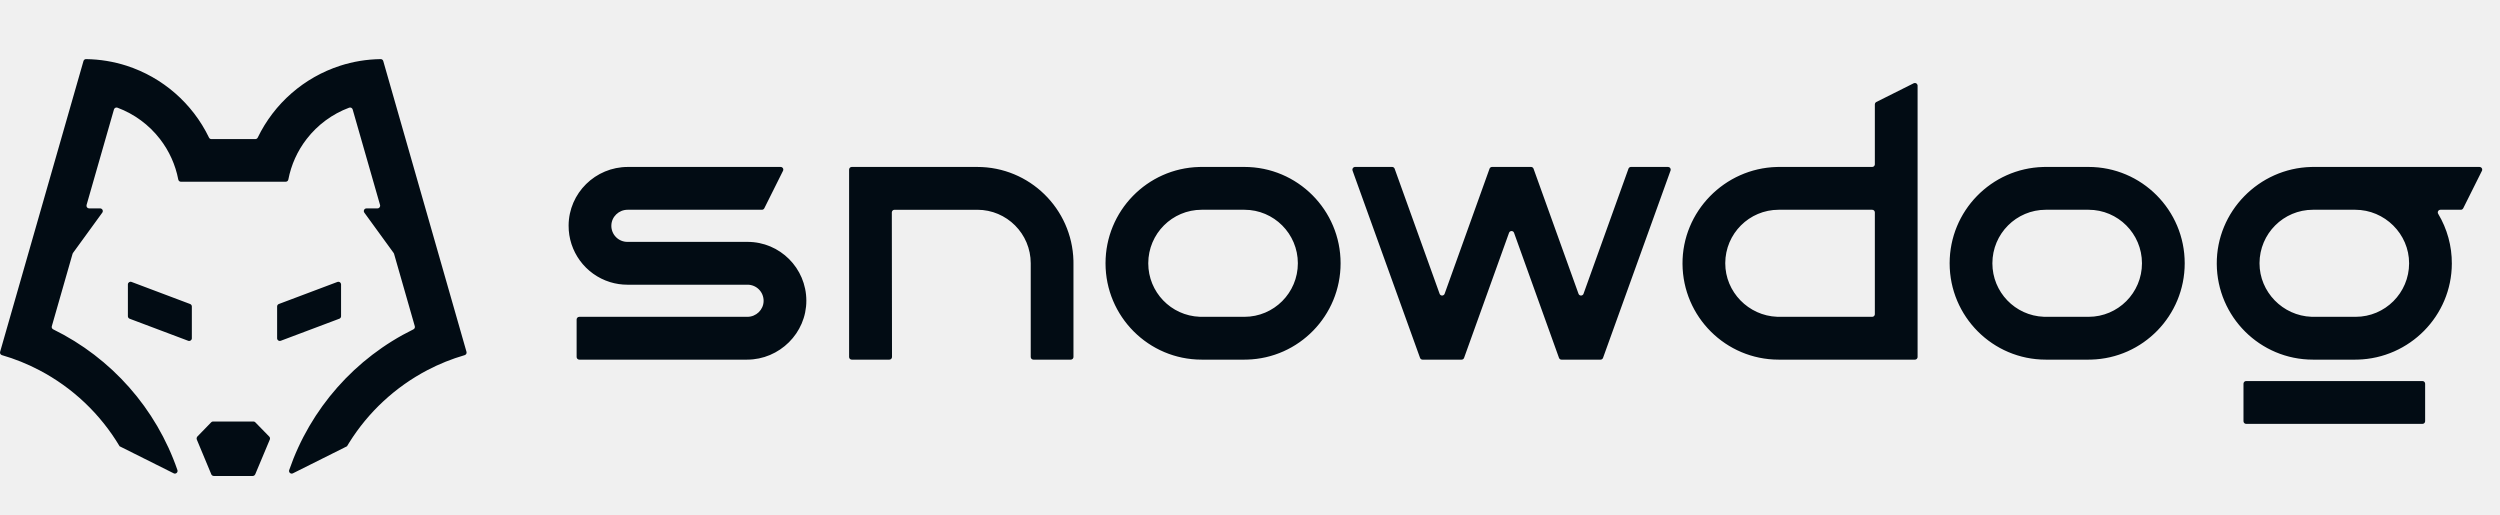
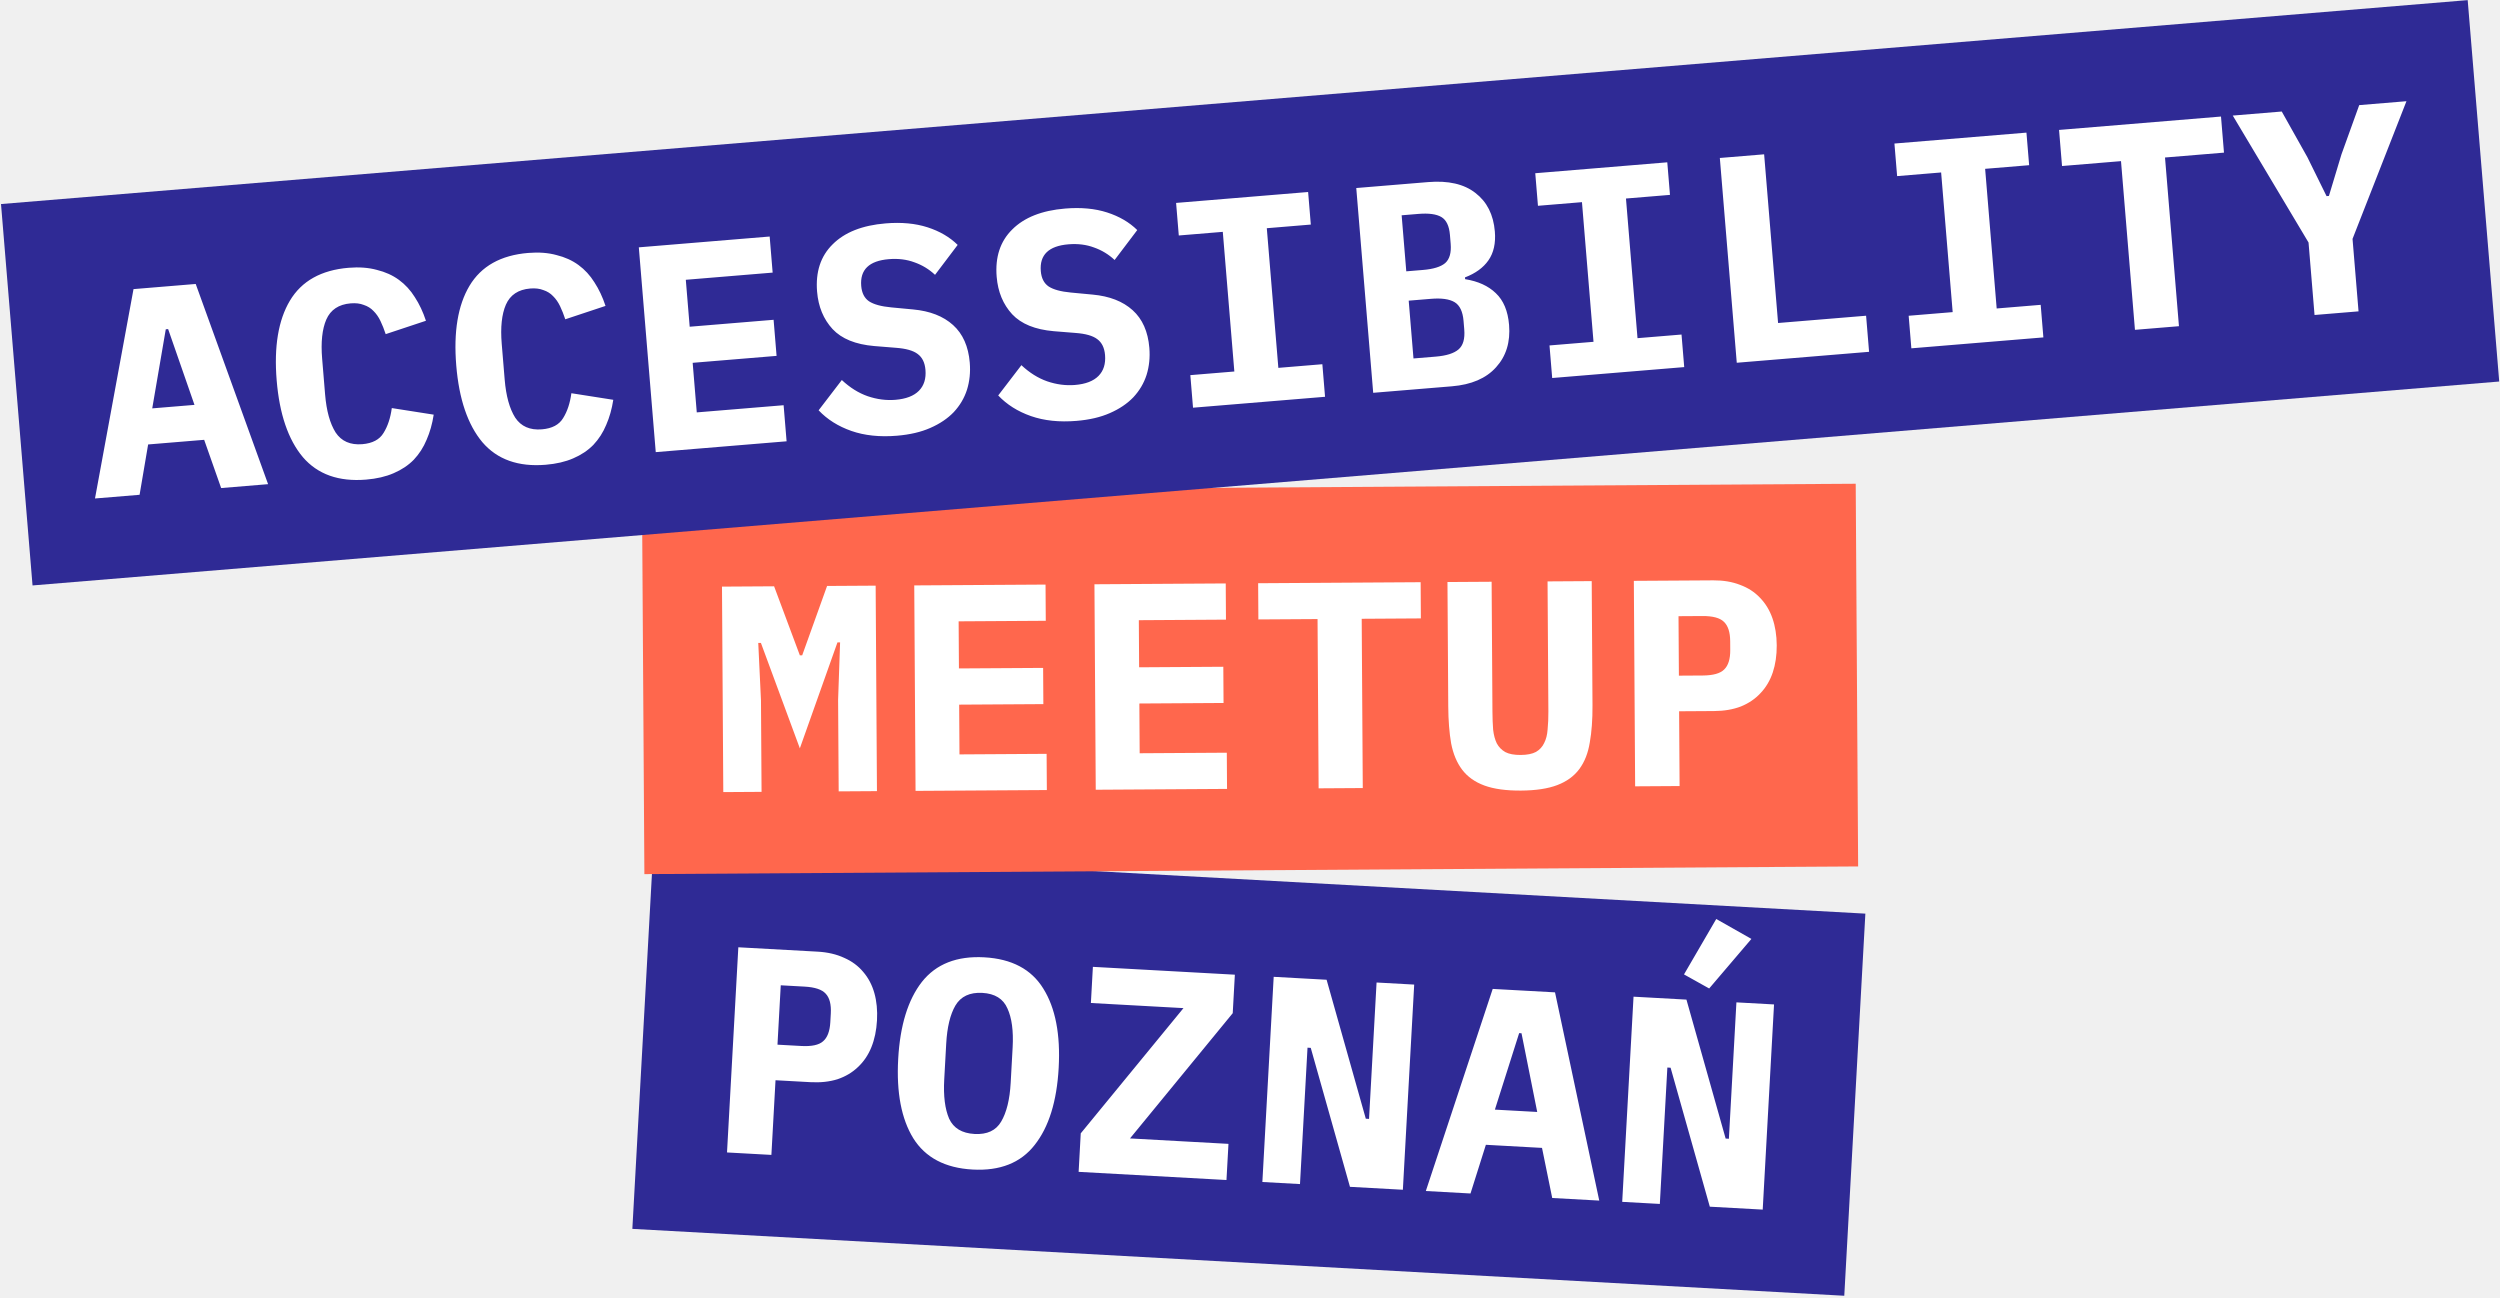
- <svg xmlns="http://www.w3.org/2000/svg" viewBox="0 10 282 58">
-   <path d="M28.584 57.545c.06 0 .117.018.166.052l.048.04 1.572 1.609c.069.07.1.17.084.266l-.021.072-1.645 3.922a.306.306 0 0 1-.207.176l-.07.009h-4.4a.3.3 0 0 1-.241-.125l-.035-.063-1.636-3.923a.32.32 0 0 1 .02-.28l.043-.058 1.563-1.608a.318.318 0 0 1 .154-.082l.059-.007h4.546zm14.353-40.878a.298.298 0 0 1 .294.217l9.39 32.804a.3.3 0 0 1-.203.371c-1.47.425-2.878.996-4.208 1.692a22.995 22.995 0 0 0-8.815 8.171l-.254.417-6.102 3.052a.3.3 0 0 1-.418-.368A27.754 27.754 0 0 1 46.633 47.15a.3.3 0 0 0 .157-.351l-2.342-8.174a.307.307 0 0 0-.047-.093l-3.305-4.547a.301.301 0 0 1 .244-.478h1.24c.2 0 .344-.19.29-.384l-3.09-10.778a.3.3 0 0 0-.392-.2 10.839 10.839 0 0 0-4.802 3.54 10.789 10.789 0 0 0-2.062 4.57.3.3 0 0 1-.294.244H20.404a.3.3 0 0 1-.294-.244 10.789 10.789 0 0 0-2.062-4.57 10.864 10.864 0 0 0-4.802-3.54.3.3 0 0 0-.391.2L9.764 33.124a.302.302 0 0 0 .29.384h1.24a.3.3 0 0 1 .244.478l-3.305 4.547a.35.35 0 0 0-.047.093L5.844 46.8c-.04.14.026.287.157.35a27.765 27.765 0 0 1 14.012 15.872c.087.255-.18.489-.418.369l-6.102-3.052a22.948 22.948 0 0 0-9.07-8.588 22.497 22.497 0 0 0-4.207-1.692.299.299 0 0 1-.204-.371l9.404-32.804a.298.298 0 0 1 .294-.217c1.587.023 3.121.284 4.562.745a15.687 15.687 0 0 1 9.303 8.11c.05.104.154.167.27.167h4.957c.113 0 .22-.067.27-.167a15.687 15.687 0 0 1 9.304-8.11c1.44-.464 2.97-.722 4.561-.745zm230.317 36.315a.3.3 0 0 1 .301.302v4.227a.3.3 0 0 1-.301.302h-19.887a.3.3 0 0 1-.302-.302v-4.227a.3.3 0 0 1 .302-.302h19.887zM110.24 28.832c5.889 0 10.683 4.702 10.844 10.565l.003.302v10.566a.3.3 0 0 1-.301.302h-4.219a.3.3 0 0 1-.301-.302V39.7c0-3.334-2.699-6.038-6.026-6.038h-9.34a.3.3 0 0 0-.302.302l.02 16.302a.3.3 0 0 1-.3.302h-4.24a.3.3 0 0 1-.3-.302V29.133a.3.3 0 0 1 .3-.302h14.163zm46.791 0c.102 0 .195.05.25.133l.035.067 5.072 14.105c.084.239.396.263.529.072l.037-.072 5.065-14.105a.304.304 0 0 1 .21-.191l.075-.01h4.396c.101 0 .195.052.25.134l.034.067 5.072 14.105c.085.239.397.263.53.072l.036-.072 5.069-14.105a.295.295 0 0 1 .207-.191l.074-.01h4.182c.187 0 .322.165.3.34l-.016.066-7.616 21.132a.305.305 0 0 1-.21.189l-.075.01h-4.4a.302.302 0 0 1-.25-.135l-.034-.067-5.069-14.105c-.084-.238-.396-.262-.528-.071l-.037.071-5.07 14.105a.304.304 0 0 1-.21.192l-.074.01h-4.399a.302.302 0 0 1-.25-.132l-.035-.067-7.616-21.132a.305.305 0 0 1 .218-.398l.066-.008h4.182zm59.264-9.243.009.071v30.605a.3.3 0 0 1-.232.294l-.07.008h-15.367c-5.966 0-10.81-4.83-10.848-10.8-.036-5.92 4.76-10.78 10.633-10.932l.285-.004h10.476a.3.3 0 0 0 .294-.232l.008-.07v-6.755c0-.092.04-.178.11-.234l.057-.035 4.218-2.113a.3.3 0 0 1 .427.197zm-75.924 9.242c5.99 0 10.848 4.867 10.848 10.868 0 5.904-4.703 10.711-10.559 10.864l-.289.004h-4.82c-5.99 0-10.848-4.867-10.848-10.868 0-5.904 4.702-10.71 10.558-10.864l.29-.004h4.82zm95.217 0c5.99 0 10.847 4.867 10.847 10.868 0 5.904-4.702 10.711-10.558 10.864l-.289.004h-4.821c-5.99 0-10.848-4.867-10.848-10.868 0-5.904 4.703-10.71 10.559-10.864l.289-.004h4.821zm-147.532 0a.3.3 0 0 1 .268.436l-2.11 4.227a.302.302 0 0 1-.267.167H70.795c-.995 0-1.822.792-1.835 1.785a1.81 1.81 0 0 0 1.808 1.838h13.56c3.652 0 6.618 2.962 6.628 6.625.01 3.663-3.03 6.658-6.686 6.658H65.344a.3.3 0 0 1-.301-.302V46.04a.3.3 0 0 1 .301-.302H84.3c.995 0 1.822-.792 1.835-1.784a1.81 1.81 0 0 0-1.808-1.839h-13.56a6.617 6.617 0 0 1-1.954-.295 6.64 6.64 0 0 1-4.674-6.383c.02-3.663 3.026-6.605 6.682-6.605h17.236zm191.638 0a.3.3 0 0 1 .294.368l-.026.068-2.11 4.227a.295.295 0 0 1-.2.16l-.067.007h-2.3a.3.3 0 0 0-.258.457 10.812 10.812 0 0 1 1.54 5.618c-.02 5.904-4.77 10.675-10.628 10.828l-.29.003h-4.75c-5.966 0-10.81-4.83-10.848-10.8-.036-5.92 4.76-10.78 10.633-10.932l.285-.004h18.725zm-264.86 12.97 6.612 2.491a.301.301 0 0 1 .194.282v3.586c0 .211-.21.356-.408.282l-6.612-2.491a.301.301 0 0 1-.194-.282v-3.586c0-.211.211-.356.408-.282zm23.63.214.008.068v3.586c0 .1-.049.192-.129.248l-.065.034-6.612 2.49a.302.302 0 0 1-.4-.213l-.007-.068v-3.586c0-.1.049-.192.128-.248l.065-.034 6.612-2.49a.302.302 0 0 1 .4.213zm172.717-8.354h-10.546c-3.324 0-6.02 2.697-6.026 6.028-.007 3.252 2.631 5.924 5.85 6.044l.226.004h10.496a.3.3 0 0 0 .294-.232l.008-.07V33.963a.3.3 0 0 0-.302-.302zm-70.81 0h-4.82c-3.329 0-6.027 2.704-6.027 6.038a6.033 6.033 0 0 0 5.8 6.034l.226.004h4.821c3.328 0 6.027-2.704 6.027-6.038s-2.699-6.038-6.027-6.038zm95.217 0h-4.821c-3.328 0-6.026 2.704-6.026 6.038a6.033 6.033 0 0 0 5.8 6.034l.226.004h4.821c3.328 0 6.026-2.704 6.026-6.038s-2.698-6.038-6.026-6.038zm30.082 0h-4.77c-3.325 0-6.02 2.697-6.027 6.028-.006 3.252 2.632 5.924 5.851 6.044l.226.004h4.77c3.325 0 6.02-2.697 6.027-6.028.007-3.327-2.755-6.048-6.076-6.048z" fill="#020C14" />
+ <svg xmlns="http://www.w3.org/2000/svg" viewBox="0 0 1104 573" fill="none">
+   <path fill="#2F2A95" d="m288.559 373.926 535.186 29.536-9.313 168.743-535.186-29.536z" />
+   <path d="m321.048 508.921 5-90.602 35.047 1.934c4.413.244 8.312 1.154 11.697 2.729 3.39 1.489 6.184 3.553 8.382 6.191 2.284 2.644 3.934 5.773 4.95 9.388 1.016 3.614 1.402 7.628 1.158 12.042-.243 4.413-1.069 8.36-2.476 11.841s-3.392 6.41-5.953 8.785c-2.475 2.381-5.482 4.168-9.019 5.362-3.533 1.107-7.507 1.538-11.92 1.295l-15.446-.853-1.82 32.97-19.6-1.082Zm22.286-47.594 10.514.58c4.587.254 7.793-.437 9.619-2.073 1.913-1.63 2.979-4.436 3.199-8.416l.215-3.894c.219-3.981-.532-6.887-2.253-8.718-1.635-1.826-4.746-2.866-9.333-3.119l-10.514-.58-1.447 26.22Zm86.157 55.142c-12.115-.669-20.844-5.274-26.189-13.815-5.257-8.536-7.478-20.202-6.661-35 .817-14.797 4.307-26.149 10.472-34.054 6.252-7.901 15.435-11.517 27.55-10.849 12.115.669 20.801 5.271 26.059 13.807 5.344 8.541 7.608 20.21 6.791 35.008-.817 14.797-4.351 26.146-10.602 34.047-6.165 7.906-15.305 11.524-27.42 10.856Zm.867-15.707c5.538.306 9.458-1.517 11.759-5.47 2.393-4.034 3.792-9.729 4.198-17.084l.867-15.707c.401-7.269-.368-12.996-2.307-17.183-1.848-4.268-5.54-6.555-11.079-6.861-5.538-.305-9.503 1.559-11.896 5.593-2.301 3.953-3.653 9.564-4.054 16.832l-.874 15.836c-.401 7.269.322 13.038 2.17 17.306 1.939 4.187 5.678 6.433 11.216 6.738Zm111.253 20.332-65.291-3.603.938-17.005 45.367-55.304-40.888-2.256.881-15.966 62.695 3.46-.939 17.004-45.366 55.304 43.484 2.4-.881 15.966Zm37.216-58.358-1.428-.079-3.323 60.229-16.615-.917 5-90.603 23.364 1.29 17.315 61.367 1.428.079 3.324-60.228 16.615.917-5.001 90.602-23.364-1.29-17.315-61.367Zm106.633 66.297-4.508-22.122-24.792-1.369-6.785 21.499-19.73-1.089 29.533-89.248 27.518 1.519 19.533 91.956-20.769-1.146Zm-13.562-72.748-1.038-.058-10.718 33.781 18.692 1.032-6.936-34.755Zm65.836 15.221-1.428-.079-3.324 60.228-16.615-.917 5.001-90.602 23.364 1.29 17.315 61.367 1.428.079 3.323-60.229 16.615.917-5 90.602-23.364-1.289-17.315-61.367Zm17.034-34.995-11.115-6.212 14.241-24.472 15.528 8.799-18.654 21.885Z" fill="#fff" />
+   <path fill="#FF674D" d="m283.492 217.016 535.99-3.394 1.07 168.997-535.99 3.394z" />
+   <path d="m370.107 309.04.88-25.357-1.17.008-16.605 46.776-17.195-46.562-1.17.007 1.201 25.343.256 40.429-16.9.107-.574-90.738 23.009-.145 11.373 30.478 1.04-.006 10.987-30.621 21.449-.135.575 90.738-16.9.107-.256-40.429Zm34.2 40.214-.575-90.738 57.979-.367.101 15.989-38.479.244.132 20.799 37.179-.235.101 15.99-37.179.235.139 21.97 38.479-.244.102 15.99-57.979.367Zm79.572-.504-.574-90.738 57.979-.367.101 15.989-38.479.244.131 20.8 37.18-.236.101 15.99-37.179.235.139 21.97 38.479-.244.101 15.99-57.979.367Zm117.449-75.495.473 74.748-19.499.124-.474-74.749-26.129.166-.101-15.99 71.758-.454.101 15.989-26.129.166Zm57.372-16.354.364 57.459c.018 2.86.121 5.503.31 7.928.275 2.339.807 4.329 1.598 5.97.877 1.642 2.141 2.934 3.794 3.876 1.652.857 3.908 1.276 6.768 1.258 2.86-.018 5.111-.466 6.752-1.343 1.64-.964 2.846-2.272 3.615-3.923.856-1.652 1.364-3.649 1.522-5.99.245-2.428.358-5.072.34-7.932l-.364-57.459 19.5-.123.347 54.858c.04 6.24-.359 11.703-1.196 16.388-.75 4.685-2.286 8.595-4.606 11.73-2.32 3.134-5.555 5.495-9.705 7.081-4.15 1.587-9.519 2.401-16.105 2.442-6.587.042-11.965-.704-16.135-2.238-4.169-1.533-7.434-3.853-9.794-6.958-2.36-3.105-3.988-6.995-4.884-11.669-.809-4.675-1.234-10.132-1.274-16.372l-.347-54.859 19.5-.124Zm63.377 90.341-.574-90.738 35.099-.222c4.42-.028 8.368.64 11.843 2.005 3.475 1.278 6.39 3.166 8.746 5.664 2.442 2.498 4.282 5.52 5.517 9.066 1.236 3.545 1.868 7.528 1.896 11.948.028 4.42-.553 8.41-1.744 11.971-1.191 3.561-2.992 6.606-5.402 9.134-2.324 2.529-5.215 4.497-8.673 5.905-3.459 1.322-7.398 1.997-11.818 2.025l-15.469.098.209 33.02-19.63.124Zm19.321-48.873 10.53-.067c4.593-.029 7.751-.916 9.473-2.66 1.809-1.745 2.701-4.611 2.676-8.597l-.025-3.9c-.025-3.987-.953-6.841-2.784-8.563-1.744-1.722-4.913-2.569-9.506-2.54l-10.53.067.166 26.26Z" fill="#fff" />
+   <path fill="#2F2A95" d="M.445 90.105 1089.73.055l13.923 168.426L14.369 258.53z" />
+   <path d="m97.659 215.522-7.5-21.295-24.746 2.046-3.771 22.226-19.693 1.628 17.01-92.456 27.467-2.27 31.962 88.407-20.729 1.714Zm-23.413-70.2-1.037.086-5.982 34.931 18.656-1.542-11.637-33.475Zm87.428 66.473c-12.092 1-21.411-2.317-27.955-9.951-6.465-7.727-10.312-19.018-11.54-33.874-1.228-14.856.716-26.583 5.831-35.18 5.195-8.691 13.839-13.536 25.931-14.536 4.664-.385 8.82-.077 12.469.926 3.727.909 6.979 2.38 9.756 4.411 2.777 2.032 5.118 4.577 7.023 7.638 1.992 3.052 3.627 6.526 4.906 10.421l-17.774 5.904c-.697-2.116-1.466-4.053-2.307-5.809-.841-1.757-1.876-3.237-3.106-4.44-1.144-1.21-2.565-2.092-4.263-2.647-1.619-.649-3.551-.881-5.797-.695-5.268.435-8.854 2.819-10.757 7.15-1.824 4.238-2.436 9.985-1.836 17.24l1.307 15.806c.599 7.256 2.15 12.867 4.652 16.834 2.582 3.874 6.506 5.593 11.775 5.158 4.492-.372 7.616-2.021 9.374-4.95 1.845-2.935 3.064-6.601 3.657-10.998l18.502 2.905c-.622 4.052-1.664 7.747-3.127 11.086-1.377 3.331-3.265 6.27-5.663 8.816-2.406 2.46-5.372 4.445-8.9 5.954-3.441 1.502-7.494 2.445-12.158 2.831Zm79.304-6.556c-12.093 1-21.411-2.317-27.955-9.951-6.466-7.727-10.312-19.018-11.54-33.874-1.228-14.856.715-26.583 5.831-35.18 5.195-8.691 13.839-13.536 25.931-14.536 4.664-.385 8.82-.077 12.468.926 3.728.909 6.98 2.38 9.757 4.411 2.777 2.032 5.118 4.578 7.023 7.638 1.992 3.053 3.627 6.526 4.905 10.421l-17.774 5.904c-.696-2.116-1.465-4.053-2.306-5.809-.841-1.757-1.877-3.237-3.106-4.44-1.144-1.209-2.565-2.092-4.263-2.647-1.619-.649-3.551-.881-5.797-.695-5.269.435-8.855 2.819-10.758 7.15-1.823 4.238-2.435 9.985-1.835 17.24l1.306 15.806c.6 7.256 2.151 12.867 4.653 16.834 2.581 3.874 6.506 5.593 11.775 5.158 4.491-.372 7.616-2.021 9.374-4.949 1.844-2.936 3.063-6.602 3.656-10.999l18.503 2.906c-.622 4.051-1.665 7.746-3.128 11.085-1.377 3.331-3.264 6.27-5.663 8.816-2.405 2.46-5.372 4.445-8.899 5.954-3.442 1.502-7.494 2.446-12.158 2.831Zm48.599-5.583-7.476-90.431 57.783-4.777 1.317 15.935-38.349 3.171 1.714 20.729 37.054-3.063 1.317 15.936-37.054 3.063 1.81 21.895 38.35-3.17 1.317 15.935-57.783 4.777Zm106.51-7.239c-7.601.628-14.312-.078-20.133-2.119-5.821-2.041-10.638-5.077-14.45-9.11l10.244-13.37c3.582 3.356 7.387 5.738 11.417 7.144 4.116 1.399 8.203 1.93 12.263 1.595 4.664-.386 8.12-1.715 10.367-3.988 2.247-2.273 3.21-5.352 2.888-9.239-.264-3.196-1.414-5.536-3.45-7.02-1.949-1.491-5.155-2.4-9.617-2.727l-9.586-.773c-8.234-.71-14.353-3.205-18.359-7.482-4.013-4.365-6.295-9.872-6.845-16.523-.721-8.723 1.572-15.696 6.88-20.918 5.301-5.308 13.09-8.387 23.369-9.236 6.996-.579 13.174-.002 18.535 1.728 5.361 1.731 9.793 4.322 13.296 7.772l-9.995 13.218a25.444 25.444 0 0 0-9.065-5.512c-3.411-1.283-7.189-1.754-11.335-1.411-8.724.721-12.789 4.666-12.196 11.835.257 3.11 1.399 5.363 3.428 6.761 2.115 1.39 5.407 2.292 9.877 2.705l9.597.903c7.448.688 13.334 2.984 17.657 6.888s6.781 9.44 7.374 16.609c.349 4.232-.06 8.223-1.228 11.972-1.176 3.663-3.121 6.954-5.837 9.874-2.722 2.834-6.182 5.164-10.379 6.989-4.111 1.819-9.017 2.963-14.717 3.435Zm79.304-6.556c-7.601.628-14.312-.078-20.133-2.119-5.822-2.041-10.638-5.077-14.45-9.11l10.243-13.37c3.582 3.357 7.388 5.738 11.418 7.144 4.115 1.399 8.203 1.931 12.263 1.595 4.664-.386 8.119-1.715 10.366-3.988 2.247-2.272 3.21-5.352 2.889-9.239-.264-3.196-1.414-5.536-3.45-7.02-1.95-1.491-5.155-2.4-9.617-2.727l-9.587-.772c-8.233-.711-14.353-3.206-18.359-7.483-4.013-4.365-6.294-9.872-6.844-16.523-.721-8.723 1.572-15.696 6.88-20.918 5.301-5.308 13.09-8.386 23.368-9.236 6.997-.579 13.175-.002 18.536 1.729 5.361 1.73 9.793 4.32 13.295 7.771l-9.995 13.218a25.426 25.426 0 0 0-9.065-5.512c-3.41-1.283-7.189-1.754-11.334-1.411-8.724.721-12.789 4.666-12.197 11.835.257 3.11 1.4 5.363 3.429 6.761 2.115 1.39 5.407 2.292 9.876 2.705l9.597.903c7.449.688 13.335 2.985 17.658 6.888 4.323 3.904 6.781 9.44 7.373 16.609.35 4.233-.059 8.223-1.228 11.972-1.175 3.663-3.121 6.954-5.836 9.875-2.722 2.833-6.182 5.163-10.379 6.988-4.111 1.819-9.017 2.963-14.717 3.435Zm51.449-5.819-1.189-14.381 19.434-1.606-5.098-61.67-19.434 1.606-1.189-14.38 58.302-4.82 1.188 14.38-19.433 1.607 5.098 61.67 19.434-1.607 1.188 14.381-58.301 4.82Zm72.087-97.009 31.742-2.624c8.896-.735 15.855.863 20.876 4.797 5.108 3.925 7.968 9.602 8.582 17.03.429 5.183-.524 9.436-2.858 12.759-2.255 3.23-5.701 5.733-10.337 7.507l.065.778c5.728.918 10.246 2.979 13.555 6.184 3.395 3.198 5.346 7.863 5.853 13.995.628 7.601-1.29 13.847-5.756 18.738-4.379 4.884-10.887 7.683-19.524 8.397l-34.722 2.871-7.476-90.432Zm35.113 74.45c4.665-.385 8.012-1.445 10.043-3.178 2.031-1.733 2.875-4.672 2.532-8.818l-.311-3.757c-.343-4.146-1.658-6.907-3.946-8.284-2.287-1.376-5.763-1.871-10.428-1.485l-9.846.813 2.11 25.523 9.846-.814Zm-5.642-38.275c4.578-.378 7.842-1.387 9.794-3.027 1.944-1.726 2.752-4.576 2.424-8.549l-.322-3.886c-.328-3.974-1.589-6.609-3.784-7.906-2.194-1.297-5.58-1.756-10.158-1.377l-7.385.61 2.046 24.746 7.385-.611Zm57.05 47.722-1.189-14.381 19.434-1.606-5.099-61.67-19.433 1.607-1.189-14.381 58.301-4.82 1.189 14.381-19.434 1.607 5.098 61.669 19.434-1.606 1.189 14.381-58.301 4.819Zm81.506-6.738-7.476-90.431 19.563-1.617 6.159 74.495 38.867-3.213 1.318 15.936-58.431 4.83Zm77.101-6.374-1.189-14.38 19.434-1.607-5.098-61.67-19.434 1.607-1.189-14.381 58.301-4.82 1.189 14.381-19.433 1.607 5.098 61.669 19.433-1.606 1.189 14.381-58.301 4.819Zm112.013-84.264 6.158 74.496-19.433 1.606-6.159-74.496-26.041 2.153-1.317-15.936 71.516-5.912 1.317 15.936-26.041 2.153ZM1022.1 139.1l-2.65-32.001-33.462-56.063 21.632-1.789 11.33 20.196 8.46 17.17 1.04-.085 5.53-18.328 7.85-21.78 20.86-1.725-23.81 60.798 2.65 32.001-19.43 1.606Z" fill="#fff" />
</svg>
